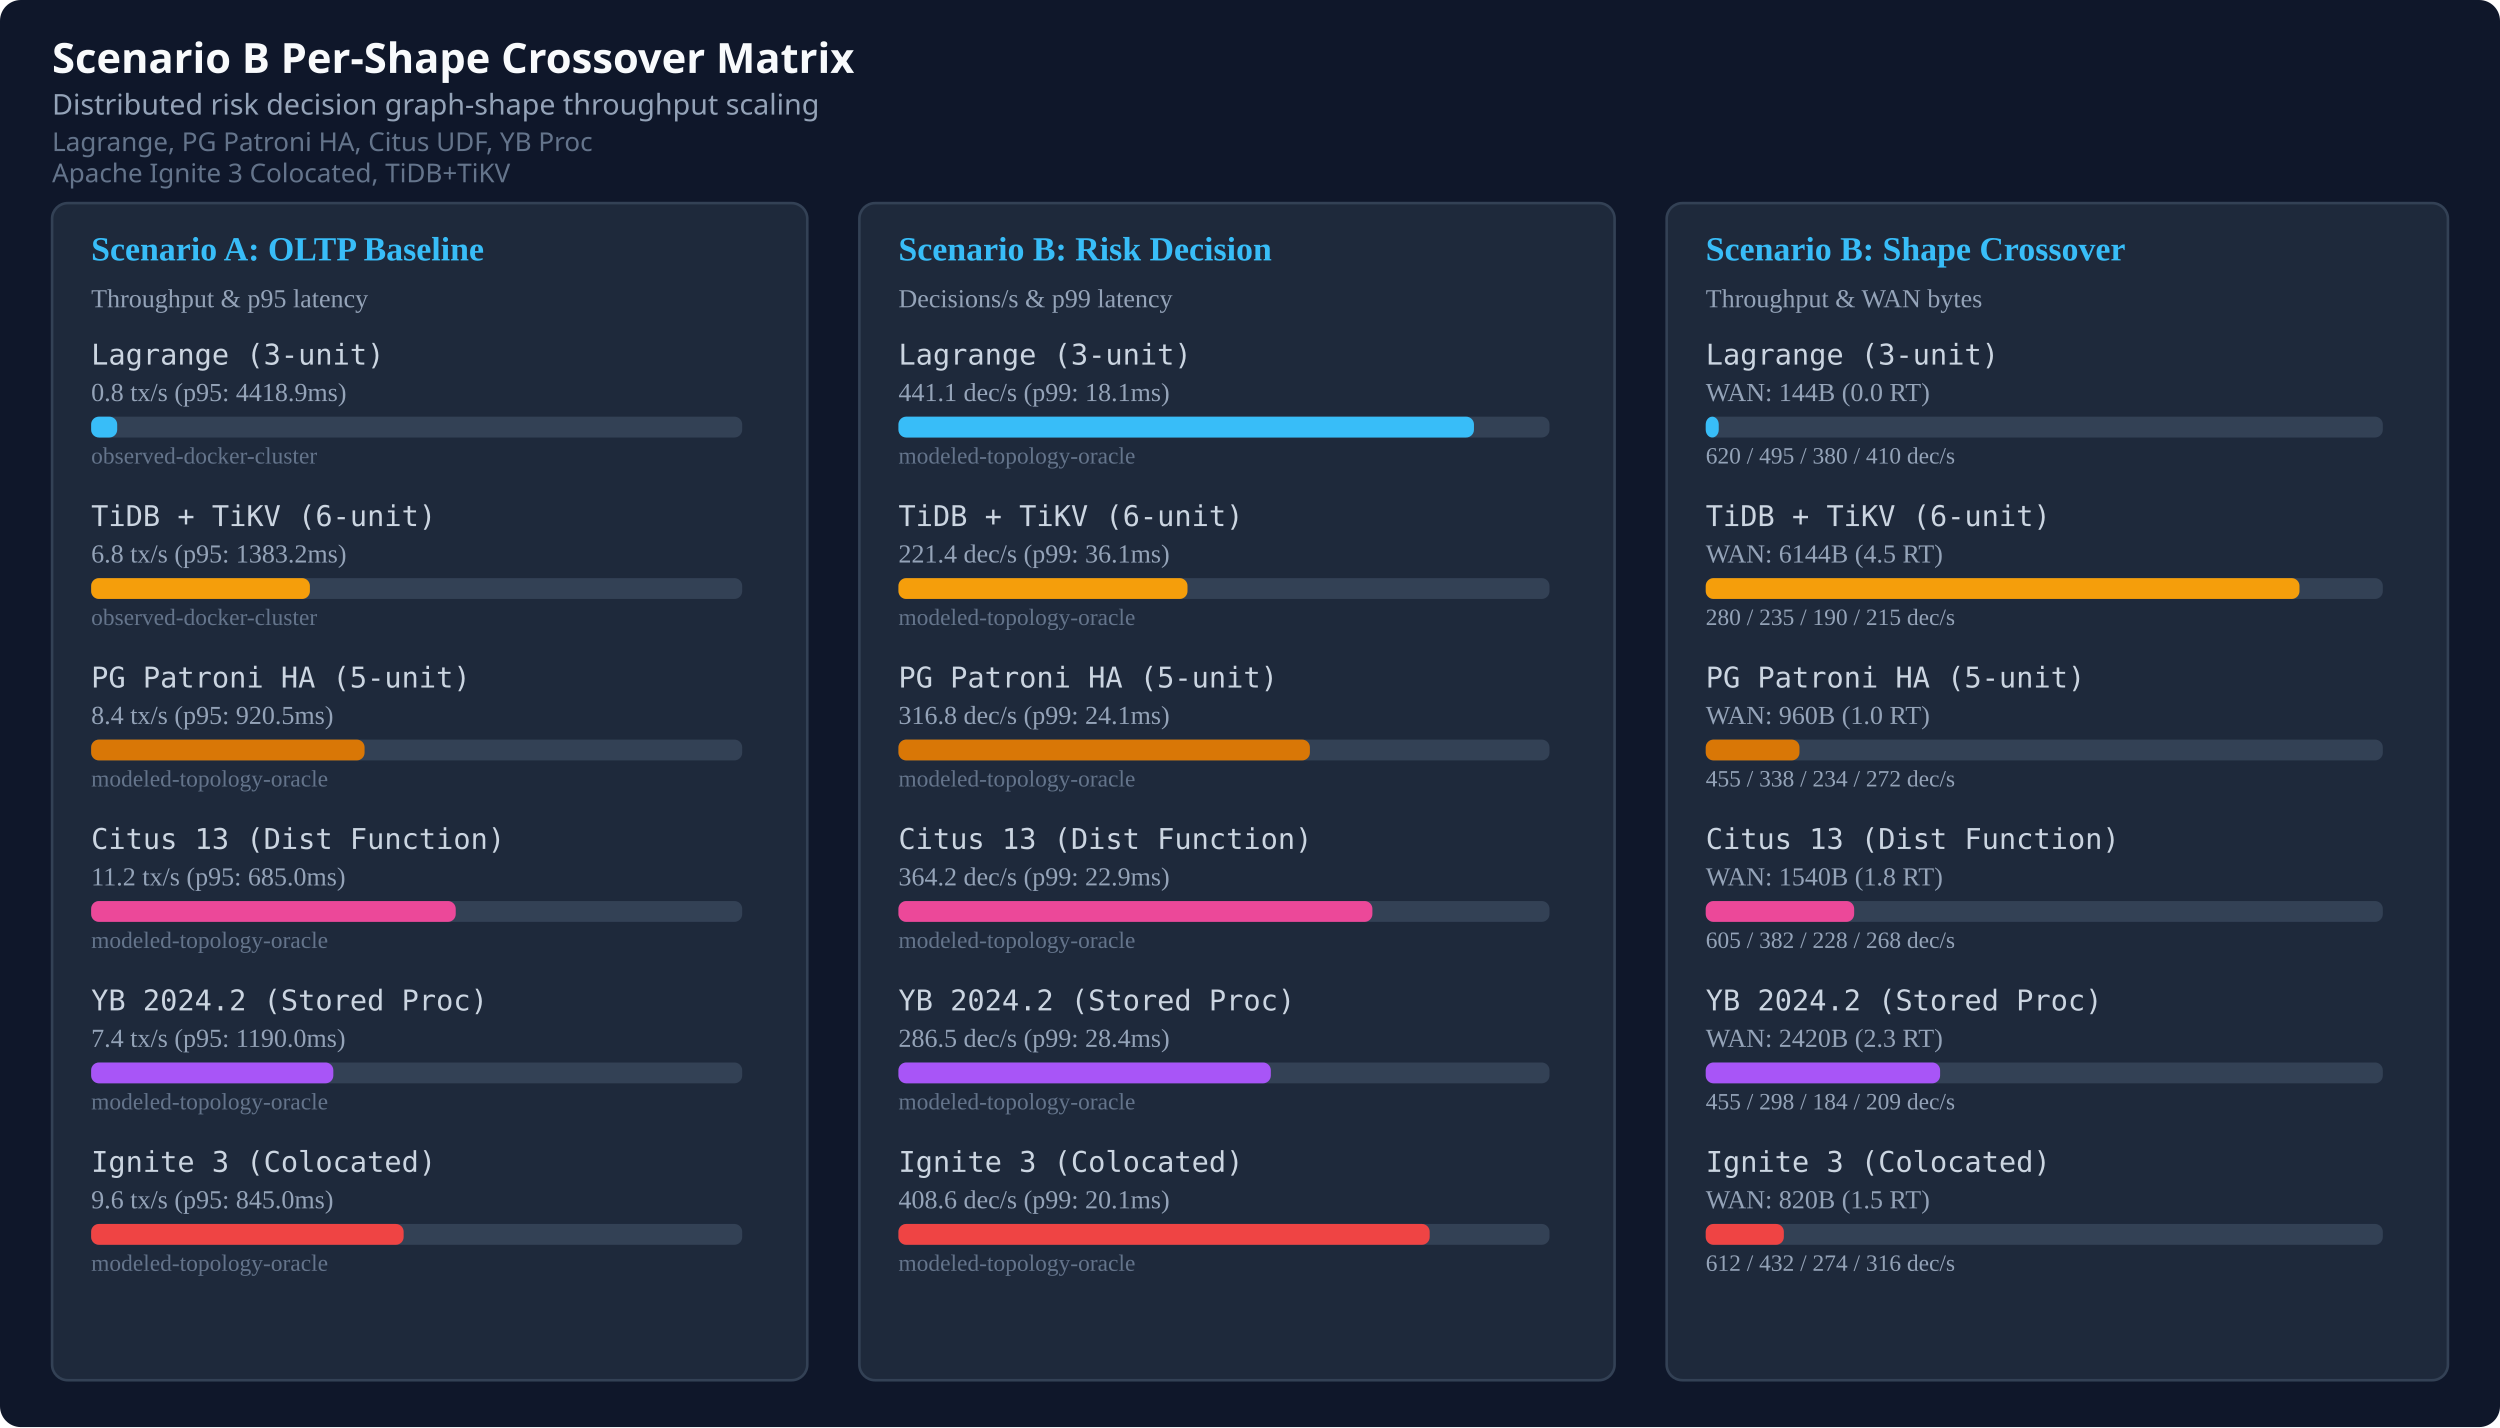
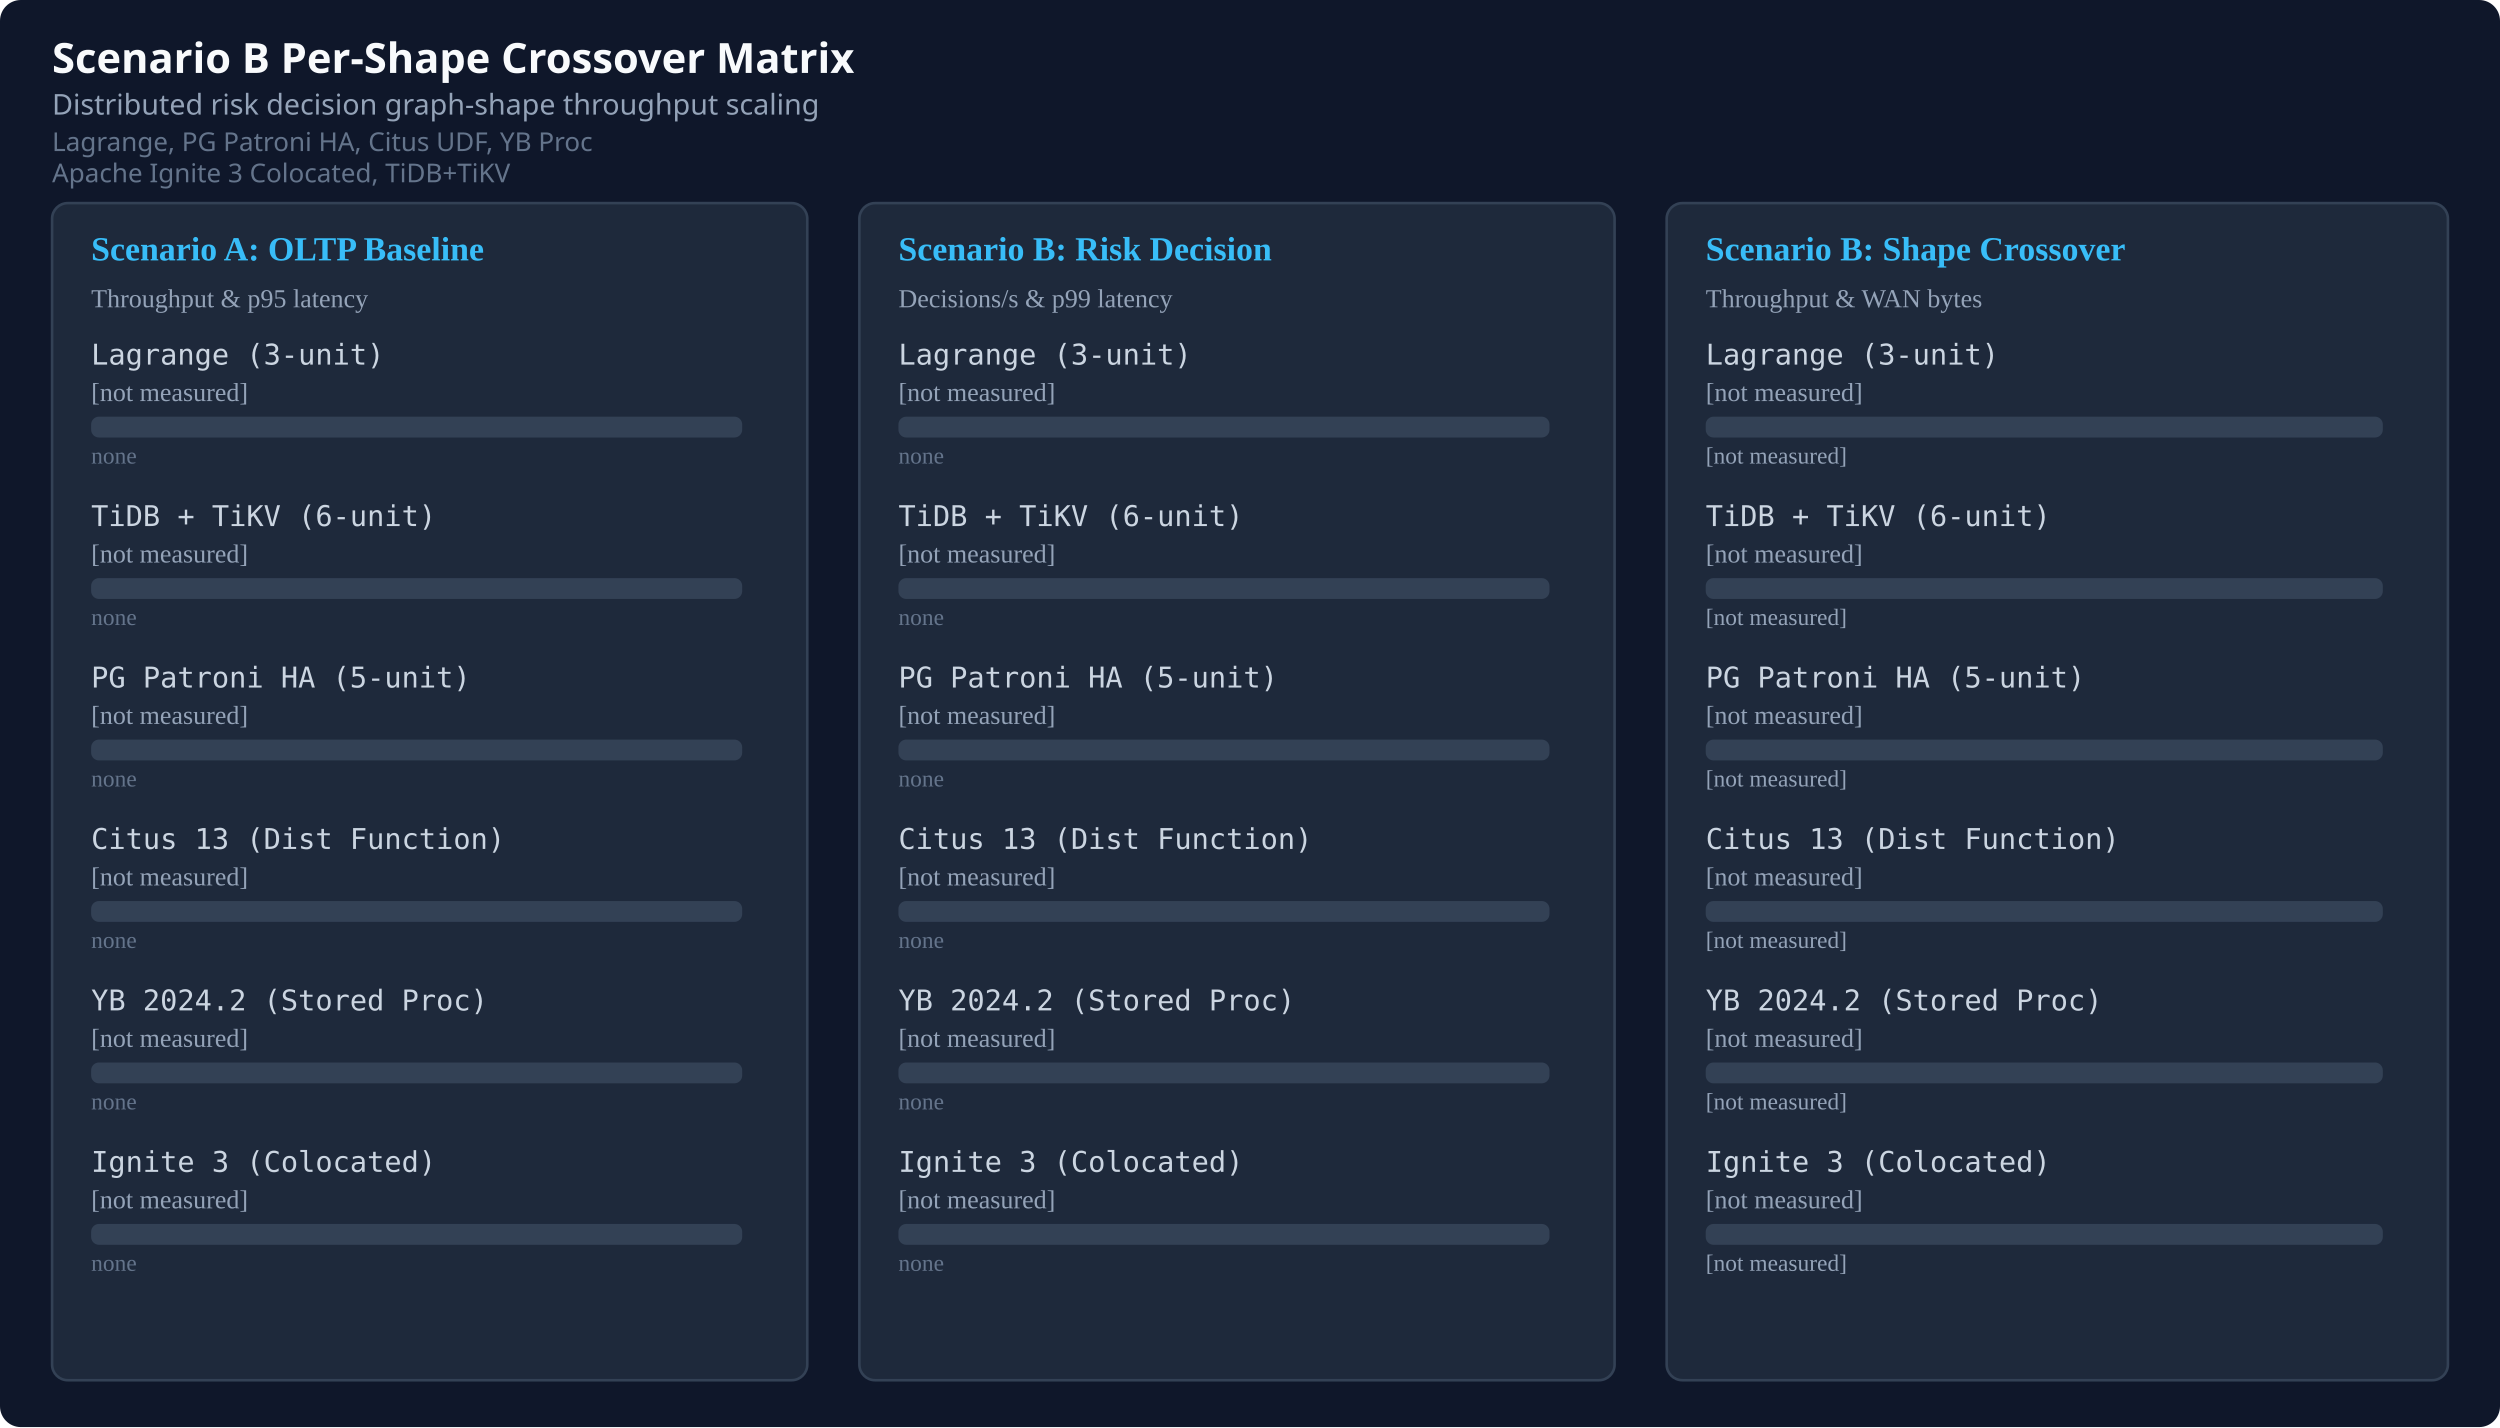
<svg xmlns="http://www.w3.org/2000/svg" viewBox="0 0 960 548" width="960" height="548">
  <rect width="960" height="548" fill="#0f172a" rx="8" />
  <text x="20" y="28" fill="#f8fafc" font-size="16" font-family="system-ui, sans-serif" font-weight="bold">Scenario B Per-Shape Crossover Matrix</text>
  <text x="20" y="44" fill="#94a3b8" font-size="11" font-family="system-ui, sans-serif">Distributed risk decision graph-shape throughput scaling</text>
  <text x="20" y="58" fill="#64748b" font-size="10" font-family="system-ui, sans-serif">Lagrange, PG Patroni HA, Citus UDF, YB Proc</text>
  <text x="20" y="70" fill="#64748b" font-size="10" font-family="system-ui, sans-serif">Apache Ignite 3 Colocated, TiDB+TiKV</text>
  <rect x="20" y="78" width="290" height="452" fill="#1e293b" rx="6" stroke="#334155" />
  <a href="tidb-reference-scenarios.md#scenario-a-tidb-oltp-baseline">
    <text x="35" y="100" fill="#38bdf8" font-size="13" font-weight="bold">Scenario A: OLTP Baseline</text>
  </a>
  <text x="35" y="118" fill="#94a3b8" font-size="10">Throughput &amp; p95 latency</text>
  <rect x="330" y="78" width="290" height="452" fill="#1e293b" rx="6" stroke="#334155" />
  <a href="tidb-reference-scenarios.md#scenario-b-tidb-distributed-risk-decision">
    <text x="345" y="100" fill="#38bdf8" font-size="13" font-weight="bold">Scenario B: Risk Decision</text>
  </a>
  <text x="345" y="118" fill="#94a3b8" font-size="10">Decisions/s &amp; p99 latency</text>
  <rect x="640" y="78" width="300" height="452" fill="#1e293b" rx="6" stroke="#334155" />
  <text x="655" y="100" fill="#38bdf8" font-size="13" font-weight="bold">Scenario B: Shape Crossover</text>
  <text x="655" y="118" fill="#94a3b8" font-size="10">Throughput &amp; WAN bytes</text>
  <text x="35" y="140" fill="#cbd5e1" font-size="11" font-family="monospace">Lagrange (3-unit)</text>
-   <text x="35" y="154" fill="#94a3b8" font-size="10">0.8 tx/s (p95: 4418.9ms)</text>
+   <text x="35" y="154" fill="#94a3b8" font-size="10">[not measured]</text>
  <rect x="35" y="160" width="250" height="8" fill="#334155" rx="3" />
-   <rect x="35" y="160" width="10" height="8" fill="#38bdf8" rx="3" />
-   <text x="35" y="178" fill="#64748b" font-size="9">observed-docker-cluster</text>
+   <text x="35" y="178" fill="#64748b" font-size="9">none</text>
  <text x="345" y="140" fill="#cbd5e1" font-size="11" font-family="monospace">Lagrange (3-unit)</text>
-   <text x="345" y="154" fill="#94a3b8" font-size="10">441.1 dec/s (p99: 18.1ms)</text>
+   <text x="345" y="154" fill="#94a3b8" font-size="10">[not measured]</text>
  <rect x="345" y="160" width="250" height="8" fill="#334155" rx="3" />
-   <rect x="345" y="160" width="221" height="8" fill="#38bdf8" rx="3" />
-   <text x="345" y="178" fill="#64748b" font-size="9">modeled-topology-oracle</text>
+   <text x="345" y="178" fill="#64748b" font-size="9">none</text>
  <text x="655" y="140" fill="#cbd5e1" font-size="11" font-family="monospace">Lagrange (3-unit)</text>
-   <text x="655" y="154" fill="#94a3b8" font-size="10">WAN: 144B (0.0 RT)</text>
+   <text x="655" y="154" fill="#94a3b8" font-size="10">[not measured]</text>
  <rect x="655" y="160" width="260" height="8" fill="#334155" rx="3" />
-   <rect x="655" y="160" width="5" height="8" fill="#38bdf8" rx="3" />
-   <text x="655" y="178" fill="#94a3b8" font-size="9">620 / 495 / 380 / 410 dec/s</text>
+   <text x="655" y="178" fill="#94a3b8" font-size="9">[not measured]</text>
  <text x="35" y="202" fill="#cbd5e1" font-size="11" font-family="monospace">TiDB + TiKV (6-unit)</text>
-   <text x="35" y="216" fill="#94a3b8" font-size="10">6.8 tx/s (p95: 1383.2ms)</text>
+   <text x="35" y="216" fill="#94a3b8" font-size="10">[not measured]</text>
  <rect x="35" y="222" width="250" height="8" fill="#334155" rx="3" />
-   <rect x="35" y="222" width="84" height="8" fill="#f59e0b" rx="3" />
-   <text x="35" y="240" fill="#64748b" font-size="9">observed-docker-cluster</text>
+   <text x="35" y="240" fill="#64748b" font-size="9">none</text>
  <text x="345" y="202" fill="#cbd5e1" font-size="11" font-family="monospace">TiDB + TiKV (6-unit)</text>
-   <text x="345" y="216" fill="#94a3b8" font-size="10">221.4 dec/s (p99: 36.1ms)</text>
+   <text x="345" y="216" fill="#94a3b8" font-size="10">[not measured]</text>
  <rect x="345" y="222" width="250" height="8" fill="#334155" rx="3" />
-   <rect x="345" y="222" width="111" height="8" fill="#f59e0b" rx="3" />
-   <text x="345" y="240" fill="#64748b" font-size="9">modeled-topology-oracle</text>
+   <text x="345" y="240" fill="#64748b" font-size="9">none</text>
  <text x="655" y="202" fill="#cbd5e1" font-size="11" font-family="monospace">TiDB + TiKV (6-unit)</text>
-   <text x="655" y="216" fill="#94a3b8" font-size="10">WAN: 6144B (4.5 RT)</text>
+   <text x="655" y="216" fill="#94a3b8" font-size="10">[not measured]</text>
  <rect x="655" y="222" width="260" height="8" fill="#334155" rx="3" />
-   <rect x="655" y="222" width="228" height="8" fill="#f59e0b" rx="3" />
-   <text x="655" y="240" fill="#94a3b8" font-size="9">280 / 235 / 190 / 215 dec/s</text>
+   <text x="655" y="240" fill="#94a3b8" font-size="9">[not measured]</text>
  <text x="35" y="264" fill="#cbd5e1" font-size="11" font-family="monospace">PG Patroni HA (5-unit)</text>
-   <text x="35" y="278" fill="#94a3b8" font-size="10">8.4 tx/s (p95: 920.5ms)</text>
+   <text x="35" y="278" fill="#94a3b8" font-size="10">[not measured]</text>
  <rect x="35" y="284" width="250" height="8" fill="#334155" rx="3" />
-   <rect x="35" y="284" width="105" height="8" fill="#d97706" rx="3" />
-   <text x="35" y="302" fill="#64748b" font-size="9">modeled-topology-oracle</text>
+   <text x="35" y="302" fill="#64748b" font-size="9">none</text>
  <text x="345" y="264" fill="#cbd5e1" font-size="11" font-family="monospace">PG Patroni HA (5-unit)</text>
-   <text x="345" y="278" fill="#94a3b8" font-size="10">316.8 dec/s (p99: 24.1ms)</text>
+   <text x="345" y="278" fill="#94a3b8" font-size="10">[not measured]</text>
  <rect x="345" y="284" width="250" height="8" fill="#334155" rx="3" />
-   <rect x="345" y="284" width="158" height="8" fill="#d97706" rx="3" />
-   <text x="345" y="302" fill="#64748b" font-size="9">modeled-topology-oracle</text>
+   <text x="345" y="302" fill="#64748b" font-size="9">none</text>
  <text x="655" y="264" fill="#cbd5e1" font-size="11" font-family="monospace">PG Patroni HA (5-unit)</text>
-   <text x="655" y="278" fill="#94a3b8" font-size="10">WAN: 960B (1.0 RT)</text>
+   <text x="655" y="278" fill="#94a3b8" font-size="10">[not measured]</text>
  <rect x="655" y="284" width="260" height="8" fill="#334155" rx="3" />
-   <rect x="655" y="284" width="36" height="8" fill="#d97706" rx="3" />
-   <text x="655" y="302" fill="#94a3b8" font-size="9">455 / 338 / 234 / 272 dec/s</text>
+   <text x="655" y="302" fill="#94a3b8" font-size="9">[not measured]</text>
  <text x="35" y="326" fill="#cbd5e1" font-size="11" font-family="monospace">Citus 13 (Dist Function)</text>
-   <text x="35" y="340" fill="#94a3b8" font-size="10">11.2 tx/s (p95: 685.0ms)</text>
+   <text x="35" y="340" fill="#94a3b8" font-size="10">[not measured]</text>
  <rect x="35" y="346" width="250" height="8" fill="#334155" rx="3" />
-   <rect x="35" y="346" width="140" height="8" fill="#ec4899" rx="3" />
-   <text x="35" y="364" fill="#64748b" font-size="9">modeled-topology-oracle</text>
+   <text x="35" y="364" fill="#64748b" font-size="9">none</text>
  <text x="345" y="326" fill="#cbd5e1" font-size="11" font-family="monospace">Citus 13 (Dist Function)</text>
-   <text x="345" y="340" fill="#94a3b8" font-size="10">364.2 dec/s (p99: 22.9ms)</text>
+   <text x="345" y="340" fill="#94a3b8" font-size="10">[not measured]</text>
  <rect x="345" y="346" width="250" height="8" fill="#334155" rx="3" />
-   <rect x="345" y="346" width="182" height="8" fill="#ec4899" rx="3" />
-   <text x="345" y="364" fill="#64748b" font-size="9">modeled-topology-oracle</text>
+   <text x="345" y="364" fill="#64748b" font-size="9">none</text>
  <text x="655" y="326" fill="#cbd5e1" font-size="11" font-family="monospace">Citus 13 (Dist Function)</text>
-   <text x="655" y="340" fill="#94a3b8" font-size="10">WAN: 1540B (1.8 RT)</text>
+   <text x="655" y="340" fill="#94a3b8" font-size="10">[not measured]</text>
  <rect x="655" y="346" width="260" height="8" fill="#334155" rx="3" />
-   <rect x="655" y="346" width="57" height="8" fill="#ec4899" rx="3" />
-   <text x="655" y="364" fill="#94a3b8" font-size="9">605 / 382 / 228 / 268 dec/s</text>
+   <text x="655" y="364" fill="#94a3b8" font-size="9">[not measured]</text>
  <text x="35" y="388" fill="#cbd5e1" font-size="11" font-family="monospace">YB 2024.2 (Stored Proc)</text>
-   <text x="35" y="402" fill="#94a3b8" font-size="10">7.4 tx/s (p95: 1190.0ms)</text>
+   <text x="35" y="402" fill="#94a3b8" font-size="10">[not measured]</text>
  <rect x="35" y="408" width="250" height="8" fill="#334155" rx="3" />
-   <rect x="35" y="408" width="93" height="8" fill="#a855f7" rx="3" />
-   <text x="35" y="426" fill="#64748b" font-size="9">modeled-topology-oracle</text>
+   <text x="35" y="426" fill="#64748b" font-size="9">none</text>
  <text x="345" y="388" fill="#cbd5e1" font-size="11" font-family="monospace">YB 2024.2 (Stored Proc)</text>
-   <text x="345" y="402" fill="#94a3b8" font-size="10">286.5 dec/s (p99: 28.4ms)</text>
+   <text x="345" y="402" fill="#94a3b8" font-size="10">[not measured]</text>
  <rect x="345" y="408" width="250" height="8" fill="#334155" rx="3" />
-   <rect x="345" y="408" width="143" height="8" fill="#a855f7" rx="3" />
-   <text x="345" y="426" fill="#64748b" font-size="9">modeled-topology-oracle</text>
+   <text x="345" y="426" fill="#64748b" font-size="9">none</text>
  <text x="655" y="388" fill="#cbd5e1" font-size="11" font-family="monospace">YB 2024.2 (Stored Proc)</text>
-   <text x="655" y="402" fill="#94a3b8" font-size="10">WAN: 2420B (2.3 RT)</text>
+   <text x="655" y="402" fill="#94a3b8" font-size="10">[not measured]</text>
  <rect x="655" y="408" width="260" height="8" fill="#334155" rx="3" />
-   <rect x="655" y="408" width="90" height="8" fill="#a855f7" rx="3" />
-   <text x="655" y="426" fill="#94a3b8" font-size="9">455 / 298 / 184 / 209 dec/s</text>
+   <text x="655" y="426" fill="#94a3b8" font-size="9">[not measured]</text>
  <text x="35" y="450" fill="#cbd5e1" font-size="11" font-family="monospace">Ignite 3 (Colocated)</text>
-   <text x="35" y="464" fill="#94a3b8" font-size="10">9.6 tx/s (p95: 845.0ms)</text>
+   <text x="35" y="464" fill="#94a3b8" font-size="10">[not measured]</text>
  <rect x="35" y="470" width="250" height="8" fill="#334155" rx="3" />
-   <rect x="35" y="470" width="120" height="8" fill="#ef4444" rx="3" />
-   <text x="35" y="488" fill="#64748b" font-size="9">modeled-topology-oracle</text>
+   <text x="35" y="488" fill="#64748b" font-size="9">none</text>
  <text x="345" y="450" fill="#cbd5e1" font-size="11" font-family="monospace">Ignite 3 (Colocated)</text>
-   <text x="345" y="464" fill="#94a3b8" font-size="10">408.6 dec/s (p99: 20.1ms)</text>
+   <text x="345" y="464" fill="#94a3b8" font-size="10">[not measured]</text>
  <rect x="345" y="470" width="250" height="8" fill="#334155" rx="3" />
-   <rect x="345" y="470" width="204" height="8" fill="#ef4444" rx="3" />
-   <text x="345" y="488" fill="#64748b" font-size="9">modeled-topology-oracle</text>
+   <text x="345" y="488" fill="#64748b" font-size="9">none</text>
  <text x="655" y="450" fill="#cbd5e1" font-size="11" font-family="monospace">Ignite 3 (Colocated)</text>
-   <text x="655" y="464" fill="#94a3b8" font-size="10">WAN: 820B (1.5 RT)</text>
+   <text x="655" y="464" fill="#94a3b8" font-size="10">[not measured]</text>
  <rect x="655" y="470" width="260" height="8" fill="#334155" rx="3" />
-   <rect x="655" y="470" width="30" height="8" fill="#ef4444" rx="3" />
-   <text x="655" y="488" fill="#94a3b8" font-size="9">612 / 432 / 274 / 316 dec/s</text>
+   <text x="655" y="488" fill="#94a3b8" font-size="9">[not measured]</text>
</svg>
